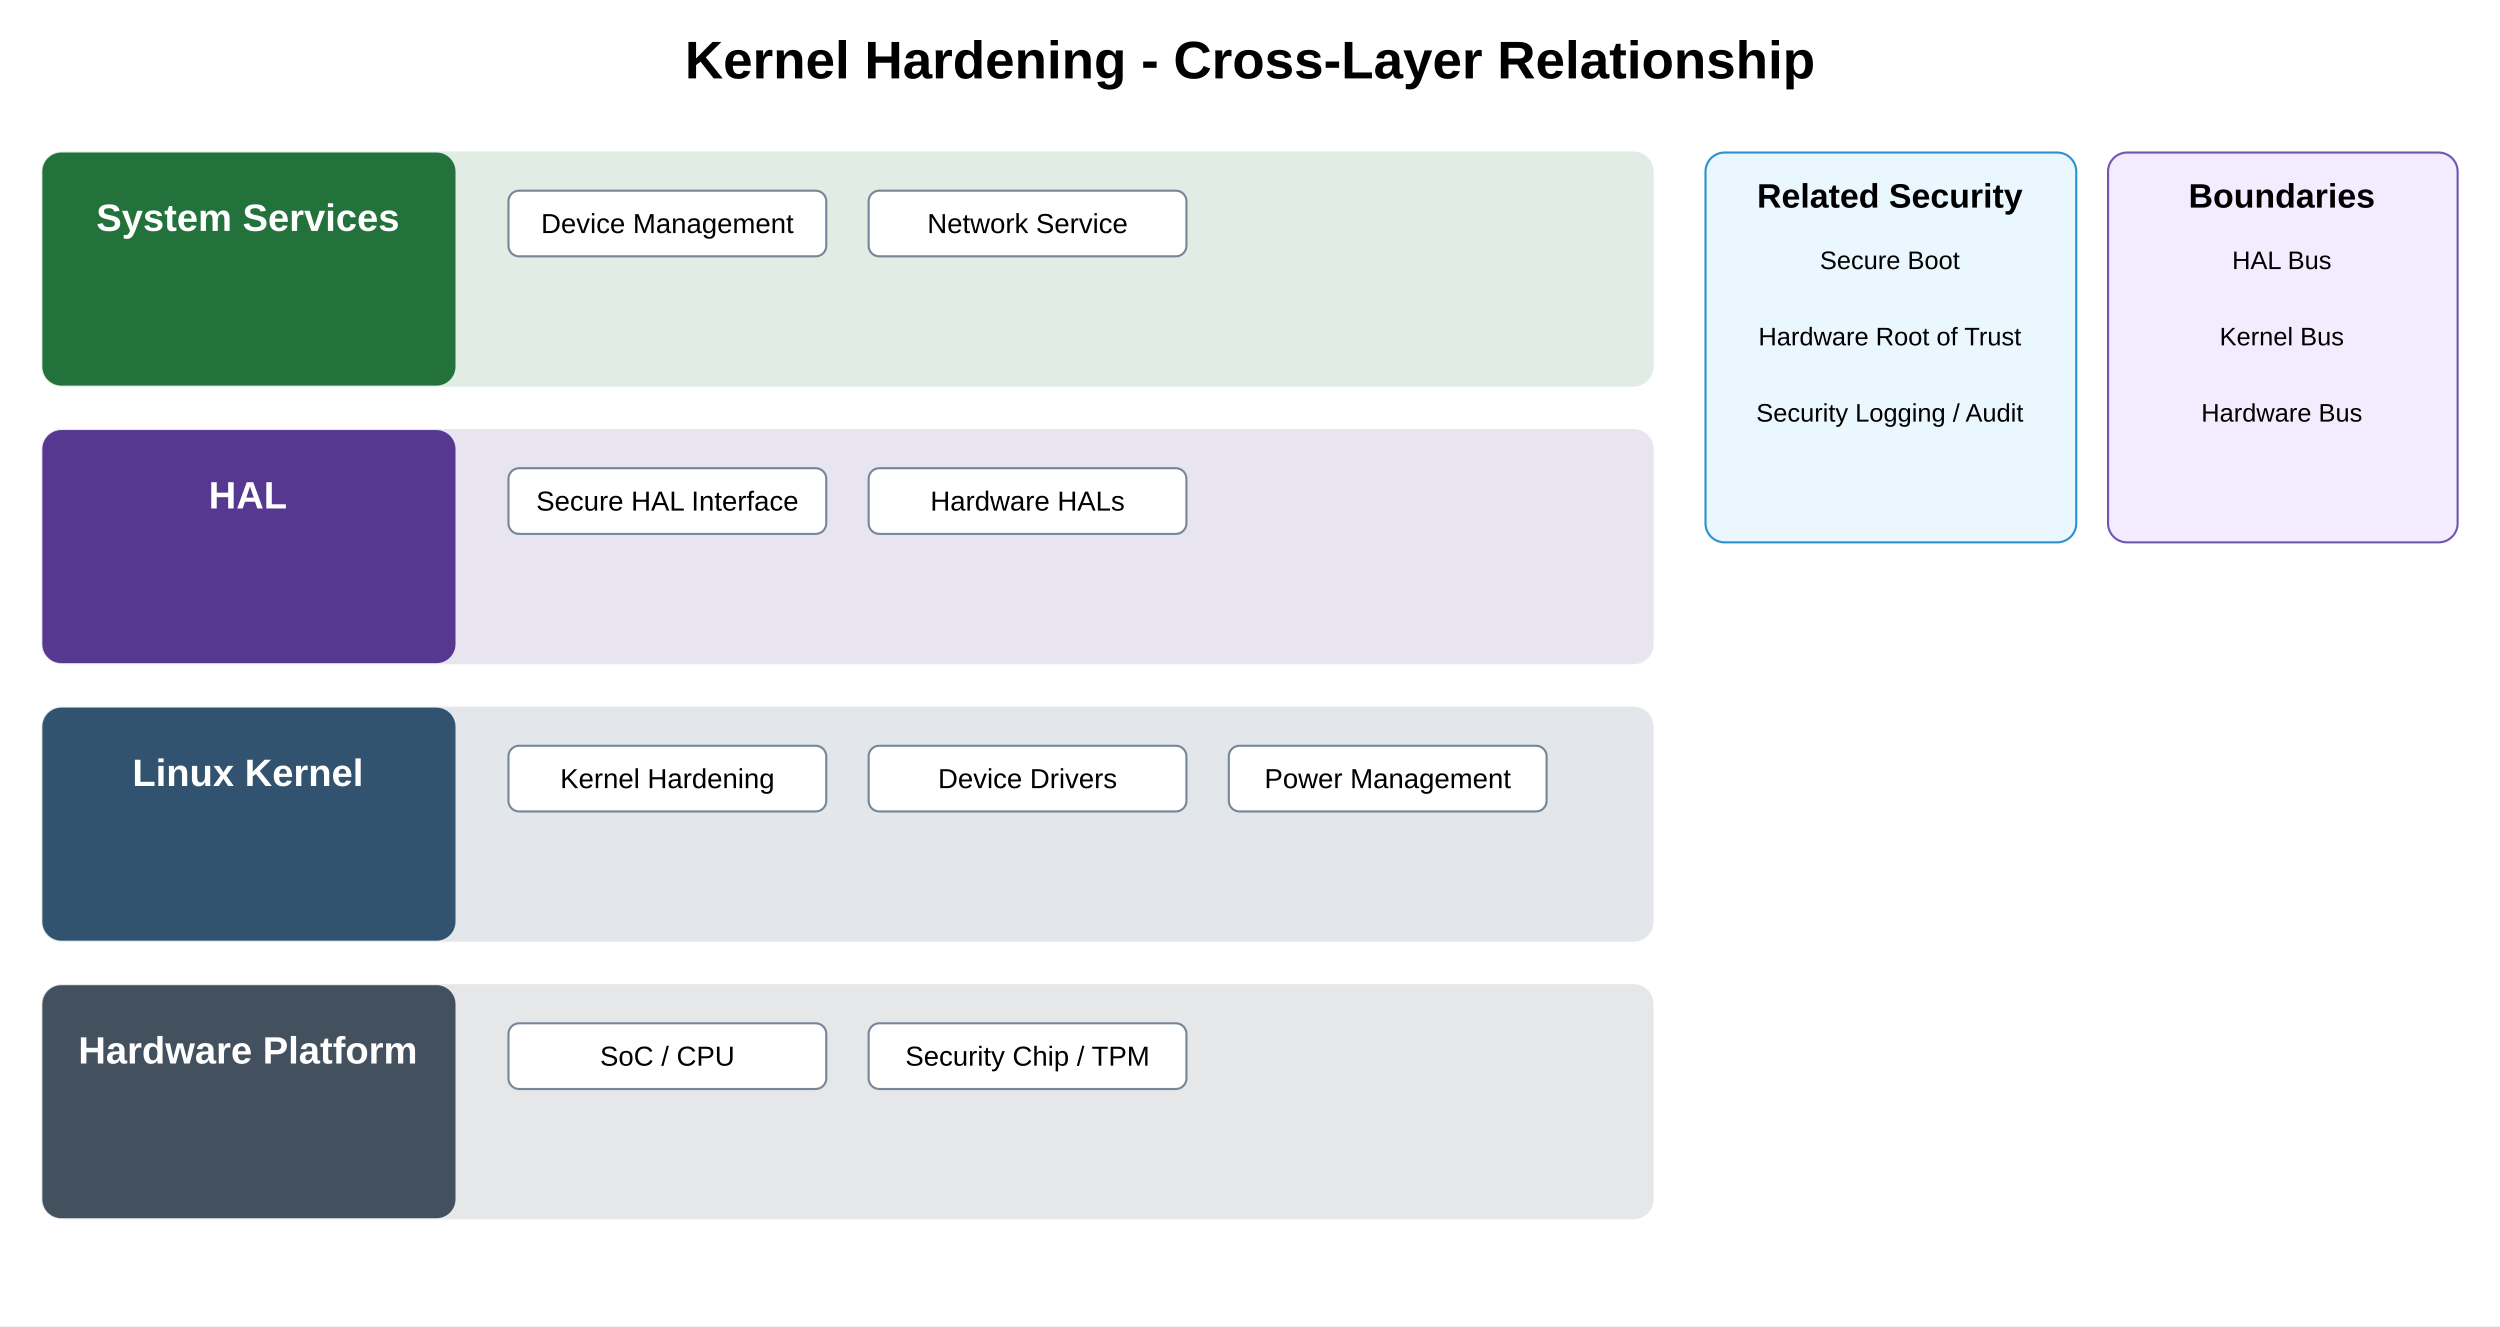
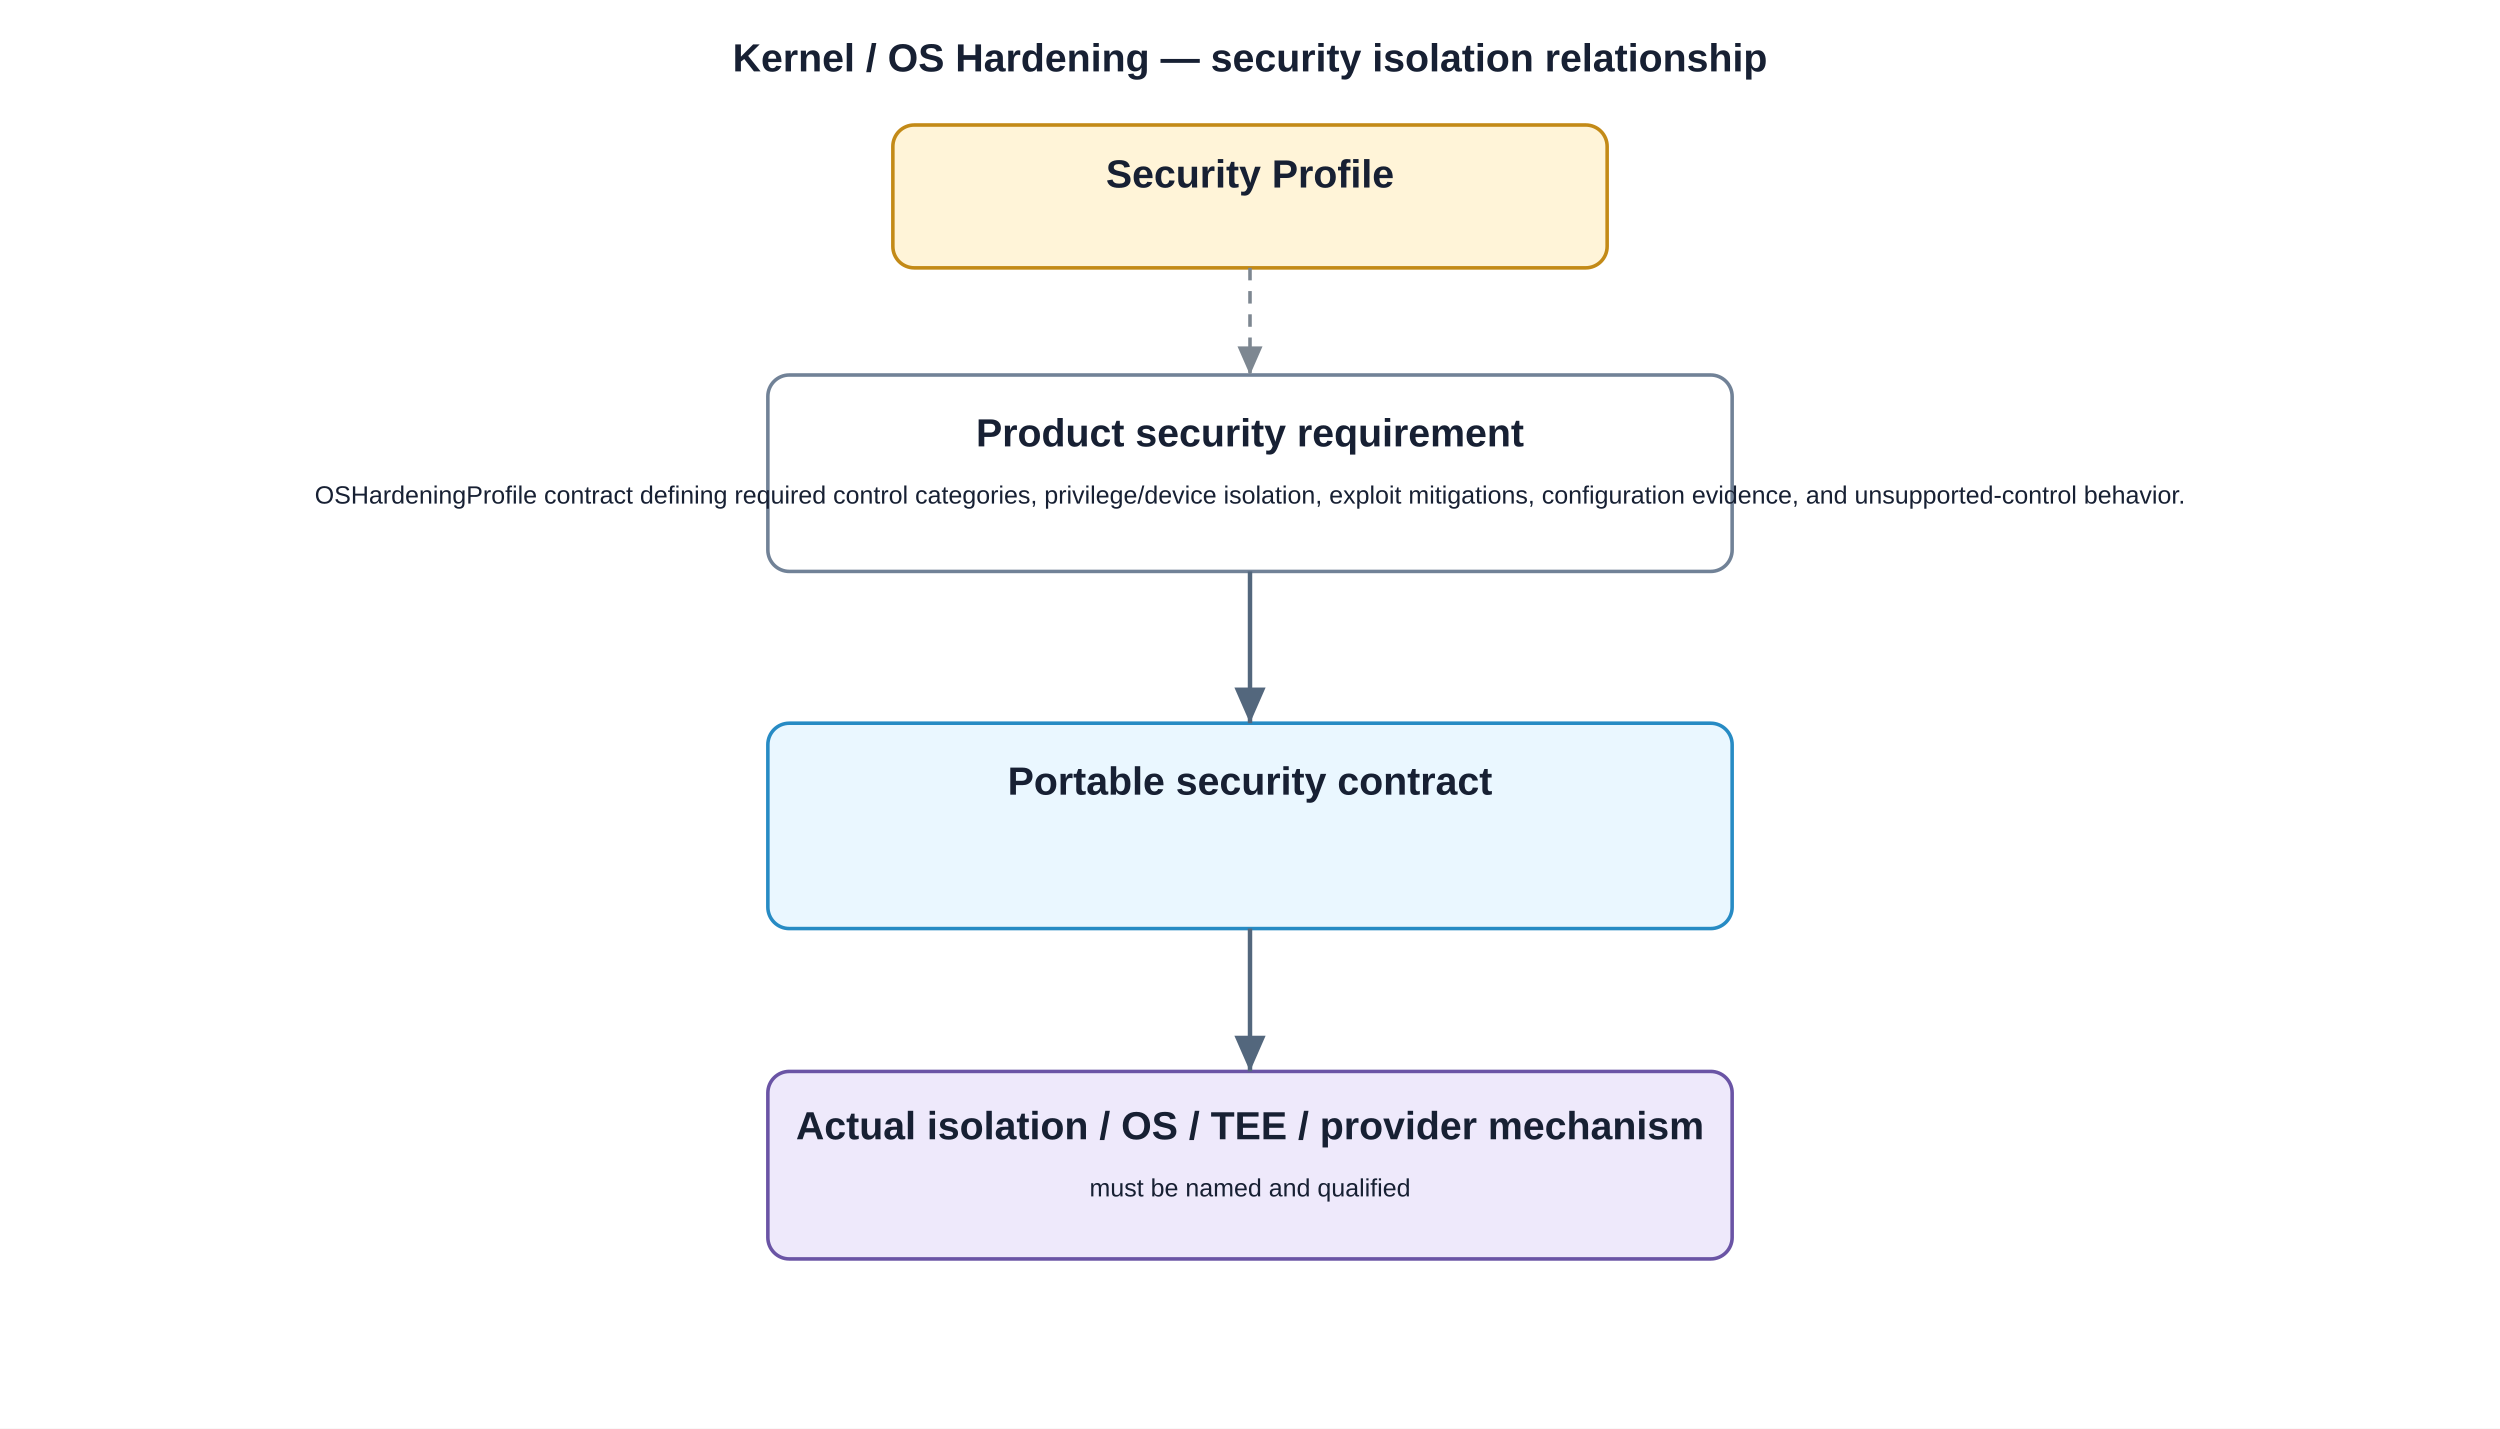
- <svg xmlns="http://www.w3.org/2000/svg" width="1180" height="626">
-   <rect width="100%" height="100%" fill="white" />
-   <text x="590" y="37" font-family="Arial" font-size="25" font-weight="bold" text-anchor="middle">Kernel Hardening - Cross-Layer Relationship</text>
-   <rect x="20" y="72" width="760" height="110" rx="9" fill="#23723b" opacity=".14" stroke="#23723b" />
-   <rect x="20" y="72" width="195" height="110" rx="9" fill="#23723b" />
-   <text x="117" y="109" font-family="Arial" font-size="18" font-weight="bold" fill="white" text-anchor="middle">System Services</text>
-   <rect x="240" y="90" width="150" height="31" rx="5" fill="white" stroke="#75869a" />
-   <text x="315" y="110" font-family="Arial" font-size="13" text-anchor="middle">Device Management</text>
-   <rect x="410" y="90" width="150" height="31" rx="5" fill="white" stroke="#75869a" />
-   <text x="485" y="110" font-family="Arial" font-size="13" text-anchor="middle">Network Service</text>
-   <rect x="20" y="203" width="760" height="110" rx="9" fill="#563891" opacity=".14" stroke="#563891" />
-   <rect x="20" y="203" width="195" height="110" rx="9" fill="#563891" />
-   <text x="117" y="240" font-family="Arial" font-size="18" font-weight="bold" fill="white" text-anchor="middle">HAL</text>
-   <rect x="240" y="221" width="150" height="31" rx="5" fill="white" stroke="#75869a" />
-   <text x="315" y="241" font-family="Arial" font-size="13" text-anchor="middle">Secure HAL Interface</text>
-   <rect x="410" y="221" width="150" height="31" rx="5" fill="white" stroke="#75869a" />
-   <text x="485" y="241" font-family="Arial" font-size="13" text-anchor="middle">Hardware HALs</text>
-   <rect x="20" y="334" width="760" height="110" rx="9" fill="#31536f" opacity=".14" stroke="#31536f" />
-   <rect x="20" y="334" width="195" height="110" rx="9" fill="#31536f" />
-   <text x="117" y="371" font-family="Arial" font-size="18" font-weight="bold" fill="white" text-anchor="middle">Linux Kernel</text>
-   <rect x="240" y="352" width="150" height="31" rx="5" fill="white" stroke="#75869a" />
-   <text x="315" y="372" font-family="Arial" font-size="13" text-anchor="middle">Kernel Hardening</text>
-   <rect x="410" y="352" width="150" height="31" rx="5" fill="white" stroke="#75869a" />
-   <text x="485" y="372" font-family="Arial" font-size="13" text-anchor="middle">Device Drivers</text>
-   <rect x="580" y="352" width="150" height="31" rx="5" fill="white" stroke="#75869a" />
-   <text x="655" y="372" font-family="Arial" font-size="13" text-anchor="middle">Power Management</text>
-   <rect x="20" y="465" width="760" height="110" rx="9" fill="#42515d" opacity=".14" stroke="#42515d" />
-   <rect x="20" y="465" width="195" height="110" rx="9" fill="#42515d" />
-   <text x="117" y="502" font-family="Arial" font-size="18" font-weight="bold" fill="white" text-anchor="middle">Hardware Platform</text>
-   <rect x="240" y="483" width="150" height="31" rx="5" fill="white" stroke="#75869a" />
-   <text x="315" y="503" font-family="Arial" font-size="13" text-anchor="middle">SoC / CPU</text>
-   <rect x="410" y="483" width="150" height="31" rx="5" fill="white" stroke="#75869a" />
-   <text x="485" y="503" font-family="Arial" font-size="13" text-anchor="middle">Security Chip / TPM</text>
-   <rect x="805" y="72" width="175" height="184" rx="9" fill="#eaf7ff" stroke="#2b91cf" />
-   <text x="892" y="98" font-family="Arial" font-size="16" font-weight="bold" text-anchor="middle">Related Security</text>
-   <text x="892" y="127" font-family="Arial" font-size="12" text-anchor="middle">Secure Boot</text>
-   <text x="892" y="163" font-family="Arial" font-size="12" text-anchor="middle">Hardware Root of Trust</text>
-   <text x="892" y="199" font-family="Arial" font-size="12" text-anchor="middle">Security Logging / Audit</text>
-   <rect x="995" y="72" width="165" height="184" rx="9" fill="#f3ecff" stroke="#7254b3" />
-   <text x="1077" y="98" font-family="Arial" font-size="16" font-weight="bold" text-anchor="middle">Boundaries</text>
-   <text x="1077" y="127" font-family="Arial" font-size="12" text-anchor="middle">HAL Bus</text>
-   <text x="1077" y="163" font-family="Arial" font-size="12" text-anchor="middle">Kernel Bus</text>
-   <text x="1077" y="199" font-family="Arial" font-size="12" text-anchor="middle">Hardware Bus</text>
+ <svg xmlns="http://www.w3.org/2000/svg" width="1400" height="800">
+   <defs>
+     <style>text{font-family:Arial;fill:#172033}.h{font-size:22px;font-weight:bold}.t{font-size:14px}.p{fill:#fff4d8;stroke:#c38a17;stroke-width:2}.prod{fill:white;stroke:#718297;stroke-width:2}.sec{fill:#eaf7ff;stroke:#278bc4;stroke-width:2}.iso{fill:#eee9fb;stroke:#6a54a5;stroke-width:2}.hw{fill:#ececec;stroke:#59636a;stroke-width:2}.a{stroke:#53677d;stroke-width:2.5;fill:none;marker-end:url(#a)}.o{stroke:#7d8791;stroke-width:2;stroke-dasharray:7 6;fill:none;marker-end:url(#o)}</style>
+     <marker id="a" markerWidth="10" markerHeight="10" refX="8" refY="3.5" orient="auto">
+       <polygon points="0 0,8 3.5,0 7" fill="#53677d" />
+     </marker>
+     <marker id="o" markerWidth="10" markerHeight="10" refX="8" refY="3.5" orient="auto">
+       <polygon points="0 0,8 3.5,0 7" fill="#7d8791" />
+     </marker>
+   </defs>
+   <rect width="1400" height="800" fill="white" />
+   <text x="700" y="40" class="h" text-anchor="middle">Kernel / OS Hardening — security isolation relationship</text>
+   <rect x="500" y="70" width="400" height="80" rx="12" class="p" />
+   <text x="700" y="105" class="h" text-anchor="middle">Security Profile</text>
+   <rect x="430" y="210" width="540" height="110" rx="12" class="prod" />
+   <text x="700" y="250" class="h" text-anchor="middle">Product security requirement</text>
+   <text x="700" y="282" class="t" text-anchor="middle">OSHardeningProfile contract defining required control categories, privilege/device isolation, exploit mitigations, configuration evidence, and unsupported-control behavior.</text>
+   <rect x="430" y="405" width="540" height="115" rx="12" class="sec" />
+   <text x="700" y="445" class="h" text-anchor="middle">Portable security contract</text>
+   <rect x="430" y="600" width="540" height="105" rx="12" class="iso" />
+   <text x="700" y="638" class="h" text-anchor="middle">Actual isolation / OS / TEE / provider mechanism</text>
+   <text x="700" y="670" class="t" text-anchor="middle">must be named and qualified</text>
+   <path d="M700 150 L700 210" class="o" />
+   <path d="M700 320 L700 405" class="a" />
+   <path d="M700 520 L700 600" class="a" />
</svg>
